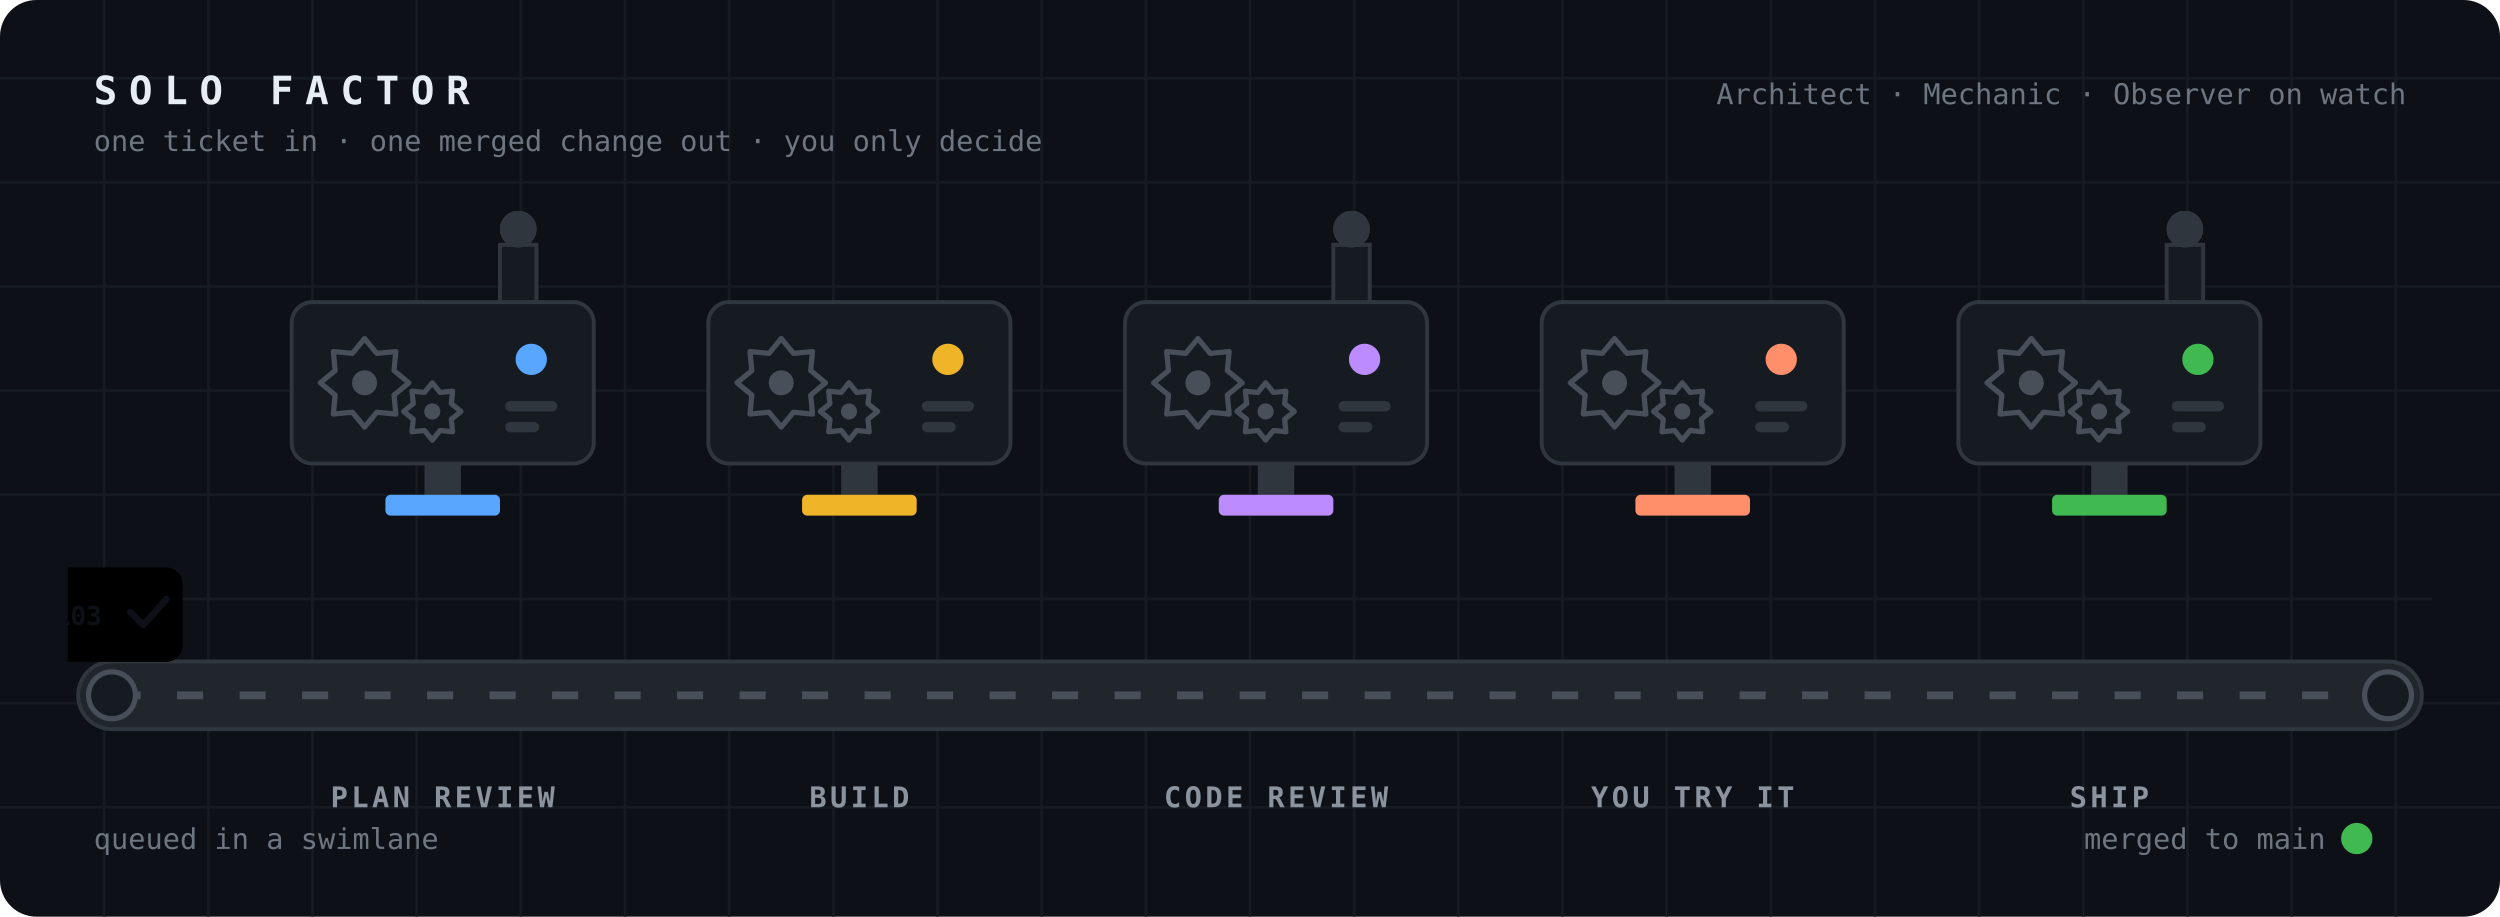
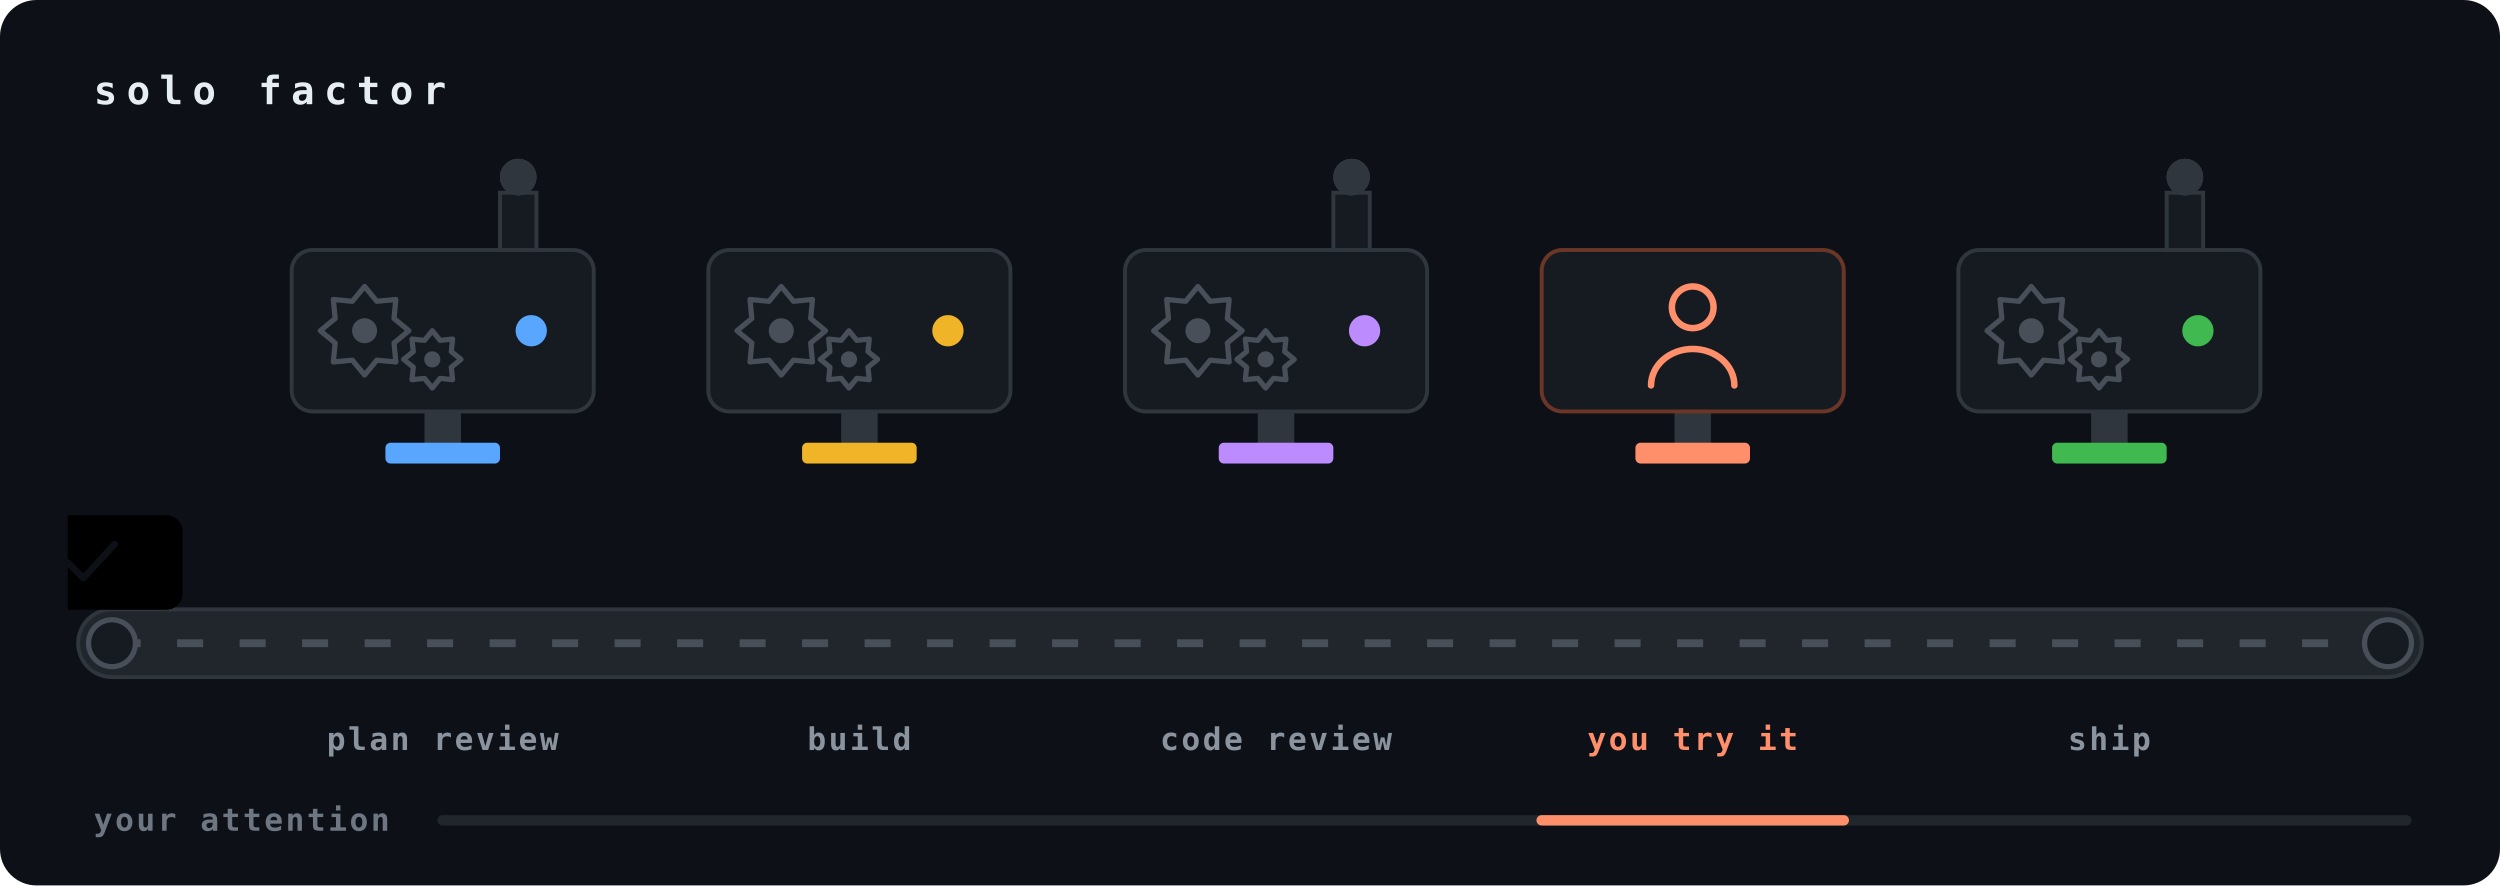
- <svg xmlns="http://www.w3.org/2000/svg" viewBox="0 0 960 352" role="img" aria-labelledby="t d">
+ <svg xmlns="http://www.w3.org/2000/svg" viewBox="0 0 960 340" role="img" aria-labelledby="t d">
  <style>
-   .bg{fill:#0d1117}.grid{stroke:#161b22;stroke-width:1}
-   .label{font:600 11px ui-monospace,SFMono-Regular,Menlo,Consolas,monospace;letter-spacing:.12em;fill:#8b949e;text-anchor:middle}
-   .small{font:500 11px ui-monospace,SFMono-Regular,Menlo,Consolas,monospace;fill:#6e7681}
-   .title{font:700 15px ui-monospace,SFMono-Regular,Menlo,Consolas,monospace;letter-spacing:.3em;fill:#e6edf3}
+   .bg{fill:#0d1117}
+   .label{font:600 12px ui-monospace,SFMono-Regular,Menlo,Consolas,monospace;letter-spacing:.08em;fill:#8b949e;text-anchor:middle}
+   .you{fill:#ff8f6b}
+   .title{font:700 15px ui-monospace,SFMono-Regular,Menlo,Consolas,monospace;letter-spacing:.24em;fill:#e6edf3}
+   .att{font:600 12px ui-monospace,SFMono-Regular,Menlo,Consolas,monospace;letter-spacing:.08em;fill:#6e7681}
  .body{fill:#161b22;stroke:#30363d;stroke-width:1.5}
  .arm{fill:#30363d}
  .belt{fill:#21262d;stroke:#30363d;stroke-width:1.5}
  .tread{fill:none;stroke:#484f58;stroke-width:3;stroke-dasharray:10 14;animation:tread 1s linear infinite}
  .wheel{fill:#161b22;stroke:#484f58;stroke-width:2}
  .gear{transform-box:fill-box;transform-origin:center;animation:spin 6s linear infinite}
  .gear.r{animation-direction:reverse;animation-duration:4s}
  .press{animation:press 4s cubic-bezier(.3,0,.2,1) infinite}
  .lamp{animation:lamp 4s linear infinite}
+   .person{fill:none;stroke:#ff8f6b;stroke-width:2.5;stroke-linecap:round;animation:wake 4s linear infinite}
  .card{animation:ride 12s linear infinite}
  .face{animation:tint 12s linear infinite}
  .tick{fill:none;stroke:#0d1117;stroke-width:2.5;stroke-linecap:round;stroke-linejoin:round;animation:tick 12s linear infinite}
-   .ctext{font:700 10px ui-monospace,SFMono-Regular,Menlo,Consolas,monospace;fill:#0d1117}
-   .puff{fill:#30363d;animation:puff 3.2s ease-out infinite}
-   .merged{animation:merged 4s ease-out infinite;transform-box:fill-box;transform-origin:center}
+   .puff{fill:#30363d;transform-box:fill-box;transform-origin:center;animation:puff 3.2s ease-out infinite}
+   .track{stroke:#21262d;stroke-width:4;stroke-linecap:round}
+   .lit{stroke:#ff8f6b;stroke-width:4;stroke-linecap:round;animation:wake 4s linear infinite}
  @keyframes tread{to{stroke-dashoffset:-24}}
  @keyframes spin{to{transform:rotate(360deg)}}
  @keyframes press{0%,100%{transform:translateY(0)}4%{transform:translateY(22px)}9%{transform:translateY(22px)}18%{transform:translateY(0)}}
  @keyframes lamp{0%{opacity:1}12%{opacity:1}30%,100%{opacity:.18}}
+   @keyframes wake{0%{opacity:1}22%{opacity:1}34%,94%{opacity:.14}100%{opacity:1}}
  @keyframes ride{from{transform:translateX(-90px)}to{transform:translateX(980px)}}
  @keyframes tint{0%,20%{fill:#8b949e}22%,35%{fill:#58a6ff}37%,50%{fill:#f0b429}52%,65%{fill:#bc8cff}67%,80%{fill:#ff8f6b}82%,100%{fill:#3fb950}}
  @keyframes tick{0%,81%{opacity:0}83%,100%{opacity:1}}
  @keyframes puff{0%{opacity:0;transform:translate(0,0) scale(.5)}15%{opacity:.9}100%{opacity:0;transform:translate(12px,-32px) scale(1.6)}}
-   @keyframes merged{0%{transform:scale(.6);opacity:.3}10%{transform:scale(1.25);opacity:1}30%,100%{transform:scale(1);opacity:.55}}
  @media (prefers-reduced-motion:reduce){*{animation-play-state:paused!important}}
</style>
-   <rect class="bg" width="960" height="352" rx="14" />
-   <line class="grid" x1="40" y1="0" x2="40" y2="352" />
-   <line class="grid" x1="80" y1="0" x2="80" y2="352" />
-   <line class="grid" x1="120" y1="0" x2="120" y2="352" />
-   <line class="grid" x1="160" y1="0" x2="160" y2="352" />
-   <line class="grid" x1="200" y1="0" x2="200" y2="352" />
-   <line class="grid" x1="240" y1="0" x2="240" y2="352" />
-   <line class="grid" x1="280" y1="0" x2="280" y2="352" />
-   <line class="grid" x1="320" y1="0" x2="320" y2="352" />
-   <line class="grid" x1="360" y1="0" x2="360" y2="352" />
-   <line class="grid" x1="400" y1="0" x2="400" y2="352" />
-   <line class="grid" x1="440" y1="0" x2="440" y2="352" />
-   <line class="grid" x1="480" y1="0" x2="480" y2="352" />
-   <line class="grid" x1="520" y1="0" x2="520" y2="352" />
-   <line class="grid" x1="560" y1="0" x2="560" y2="352" />
-   <line class="grid" x1="600" y1="0" x2="600" y2="352" />
-   <line class="grid" x1="640" y1="0" x2="640" y2="352" />
-   <line class="grid" x1="680" y1="0" x2="680" y2="352" />
-   <line class="grid" x1="720" y1="0" x2="720" y2="352" />
-   <line class="grid" x1="760" y1="0" x2="760" y2="352" />
-   <line class="grid" x1="800" y1="0" x2="800" y2="352" />
-   <line class="grid" x1="840" y1="0" x2="840" y2="352" />
-   <line class="grid" x1="880" y1="0" x2="880" y2="352" />
-   <line class="grid" x1="920" y1="0" x2="920" y2="352" />
-   <line class="grid" x1="0" y1="30" x2="960" y2="30" />
-   <line class="grid" x1="0" y1="70" x2="960" y2="70" />
-   <line class="grid" x1="0" y1="110" x2="960" y2="110" />
-   <line class="grid" x1="0" y1="150" x2="960" y2="150" />
-   <line class="grid" x1="0" y1="190" x2="960" y2="190" />
-   <line class="grid" x1="0" y1="230" x2="960" y2="230" />
-   <line class="grid" x1="0" y1="270" x2="960" y2="270" />
-   <line class="grid" x1="0" y1="310" x2="960" y2="310" />
-   <text class="title" x="36" y="40">SOLO FACTOR</text>
-   <text class="small" x="36" y="58">one ticket in · one merged change out · you only decide</text>
-   <text class="small" x="924" y="40" text-anchor="end">Architect · Mechanic · Observer on watch</text>
-   <g transform="translate(0,22)">
+   <rect class="bg" width="960" height="340" rx="14" />
+   <text class="title" x="36" y="40">solo factor</text>
+   <g transform="translate(0,2)">
    <rect class="body" x="192" y="72" width="14" height="24" />
    <circle class="puff" cx="199" cy="66" r="7" style="animation-delay:0.00s" />
    <circle class="puff" cx="199" cy="66" r="7" style="animation-delay:-1.07s" />
    <circle class="puff" cx="199" cy="66" r="7" style="animation-delay:-2.14s" />
    <rect class="arm press" x="163" y="150" width="14" height="22" style="animation-delay:-1.48s" />
    <rect class="arm press" x="148" y="168" width="44" height="8" rx="2" style="animation-delay:-1.48s;fill:#58a6ff" />
    <rect class="body" x="112" y="94" width="116" height="62" rx="8" />
    <g class="gear ">
      <polygon points="157.0,125.0 151.3,129.7 152.0,137.0 144.7,136.3 140.0,142.0 135.3,136.3 128.0,137.0 128.7,129.7 123.0,125.0 128.7,120.3 128.0,113.0 135.3,113.7 140.0,108.0 144.7,113.7 152.0,113.0 151.3,120.3" fill="none" stroke="#484f58" stroke-width="2" stroke-linejoin="round" />
      <circle cx="140" cy="125" r="4.8" fill="#484f58" />
    </g>
    <g class="gear r">
      <polygon points="177.0,136.0 173.3,139.0 173.8,143.8 169.0,143.3 166.0,147.0 163.0,143.3 158.2,143.8 158.7,139.0 155.0,136.0 158.7,133.0 158.2,128.2 163.0,128.7 166.0,125.0 169.0,128.7 173.8,128.2 173.3,133.0" fill="none" stroke="#484f58" stroke-width="2" stroke-linejoin="round" />
      <circle cx="166" cy="136" r="3.1" fill="#484f58" />
    </g>
-     <circle class="lamp" cx="204" cy="116" r="6" fill="#58a6ff" style="animation-delay:-1.48s" />
-     <rect x="194" y="132" width="20" height="4" rx="2" fill="#30363d" />
-     <rect x="194" y="140" width="13" height="4" rx="2" fill="#30363d" />
-     <text class="label" x="170" y="288">PLAN REVIEW</text>
+     <circle class="lamp" cx="204" cy="125" r="6" fill="#58a6ff" style="animation-delay:-1.48s" />
+     <text class="label" x="170" y="286">plan review</text>
    <rect class="arm press" x="323" y="150" width="14" height="22" style="animation-delay:-3.68s" />
    <rect class="arm press" x="308" y="168" width="44" height="8" rx="2" style="animation-delay:-3.68s;fill:#f0b429" />
    <rect class="body" x="272" y="94" width="116" height="62" rx="8" />
    <g class="gear ">
      <polygon points="317.0,125.0 311.3,129.7 312.0,137.0 304.7,136.3 300.0,142.0 295.3,136.3 288.0,137.0 288.7,129.7 283.0,125.0 288.7,120.3 288.0,113.0 295.3,113.7 300.0,108.0 304.7,113.7 312.0,113.0 311.3,120.3" fill="none" stroke="#484f58" stroke-width="2" stroke-linejoin="round" />
      <circle cx="300" cy="125" r="4.8" fill="#484f58" />
    </g>
    <g class="gear r">
      <polygon points="337.0,136.0 333.3,139.0 333.8,143.8 329.0,143.3 326.0,147.0 323.0,143.3 318.2,143.8 318.7,139.0 315.0,136.0 318.7,133.0 318.2,128.2 323.0,128.7 326.0,125.0 329.0,128.7 333.8,128.2 333.3,133.0" fill="none" stroke="#484f58" stroke-width="2" stroke-linejoin="round" />
      <circle cx="326" cy="136" r="3.1" fill="#484f58" />
    </g>
-     <circle class="lamp" cx="364" cy="116" r="6" fill="#f0b429" style="animation-delay:-3.68s" />
-     <rect x="354" y="132" width="20" height="4" rx="2" fill="#30363d" />
-     <rect x="354" y="140" width="13" height="4" rx="2" fill="#30363d" />
-     <text class="label" x="330" y="288">BUILD</text>
+     <circle class="lamp" cx="364" cy="125" r="6" fill="#f0b429" style="animation-delay:-3.68s" />
+     <text class="label" x="330" y="286">build</text>
    <rect class="body" x="512" y="72" width="14" height="24" />
    <circle class="puff" cx="519" cy="66" r="7" style="animation-delay:-0.80s" />
    <circle class="puff" cx="519" cy="66" r="7" style="animation-delay:-1.87s" />
    <circle class="puff" cx="519" cy="66" r="7" style="animation-delay:-2.94s" />
    <rect class="arm press" x="483" y="150" width="14" height="22" style="animation-delay:-1.89s" />
    <rect class="arm press" x="468" y="168" width="44" height="8" rx="2" style="animation-delay:-1.89s;fill:#bc8cff" />
    <rect class="body" x="432" y="94" width="116" height="62" rx="8" />
    <g class="gear ">
      <polygon points="477.0,125.0 471.3,129.7 472.0,137.0 464.7,136.3 460.0,142.0 455.3,136.3 448.0,137.0 448.7,129.7 443.0,125.0 448.7,120.3 448.0,113.0 455.3,113.7 460.0,108.0 464.7,113.7 472.0,113.0 471.3,120.3" fill="none" stroke="#484f58" stroke-width="2" stroke-linejoin="round" />
      <circle cx="460" cy="125" r="4.8" fill="#484f58" />
    </g>
    <g class="gear r">
      <polygon points="497.0,136.0 493.3,139.0 493.8,143.8 489.0,143.3 486.0,147.0 483.0,143.3 478.2,143.8 478.7,139.0 475.0,136.0 478.7,133.0 478.2,128.2 483.0,128.7 486.0,125.0 489.0,128.7 493.8,128.2 493.3,133.0" fill="none" stroke="#484f58" stroke-width="2" stroke-linejoin="round" />
      <circle cx="486" cy="136" r="3.1" fill="#484f58" />
    </g>
-     <circle class="lamp" cx="524" cy="116" r="6" fill="#bc8cff" style="animation-delay:-1.89s" />
-     <rect x="514" y="132" width="20" height="4" rx="2" fill="#30363d" />
-     <rect x="514" y="140" width="13" height="4" rx="2" fill="#30363d" />
-     <text class="label" x="490" y="288">CODE REVIEW</text>
+     <circle class="lamp" cx="524" cy="125" r="6" fill="#bc8cff" style="animation-delay:-1.89s" />
+     <text class="label" x="490" y="286">code review</text>
    <rect class="arm press" x="643" y="150" width="14" height="22" style="animation-delay:-0.09s" />
    <rect class="arm press" x="628" y="168" width="44" height="8" rx="2" style="animation-delay:-0.09s;fill:#ff8f6b" />
-     <rect class="body" x="592" y="94" width="116" height="62" rx="8" />
-     <g class="gear ">
-       <polygon points="637.0,125.0 631.3,129.7 632.0,137.0 624.7,136.3 620.0,142.0 615.3,136.3 608.0,137.0 608.7,129.7 603.0,125.0 608.7,120.3 608.0,113.0 615.3,113.7 620.0,108.0 624.7,113.7 632.0,113.0 631.3,120.3" fill="none" stroke="#484f58" stroke-width="2" stroke-linejoin="round" />
-       <circle cx="620" cy="125" r="4.8" fill="#484f58" />
+     <rect class="body" x="592" y="94" width="116" height="62" rx="8" style="stroke:#6b3626" />
+     <g class="person" style="animation-delay:-0.44s">
+       <circle cx="650" cy="116" r="8" />
+       <path d="M634 146 a16 14 0 0 1 32 0" />
    </g>
-     <g class="gear r">
-       <polygon points="657.0,136.0 653.3,139.0 653.8,143.8 649.0,143.3 646.0,147.0 643.0,143.3 638.2,143.8 638.7,139.0 635.0,136.0 638.7,133.0 638.2,128.2 643.0,128.7 646.0,125.0 649.0,128.7 653.8,128.2 653.3,133.0" fill="none" stroke="#484f58" stroke-width="2" stroke-linejoin="round" />
-       <circle cx="646" cy="136" r="3.1" fill="#484f58" />
-     </g>
-     <circle class="lamp" cx="684" cy="116" r="6" fill="#ff8f6b" style="animation-delay:-0.09s" />
-     <rect x="674" y="132" width="20" height="4" rx="2" fill="#30363d" />
-     <rect x="674" y="140" width="13" height="4" rx="2" fill="#30363d" />
-     <text class="label" x="650" y="288">YOU TRY IT</text>
+     <text class="label you" x="650" y="286">you try it</text>
    <rect class="body" x="832" y="72" width="14" height="24" />
    <circle class="puff" cx="839" cy="66" r="7" style="animation-delay:-1.60s" />
    <circle class="puff" cx="839" cy="66" r="7" style="animation-delay:-2.67s" />
    <circle class="puff" cx="839" cy="66" r="7" style="animation-delay:-3.74s" />
    <rect class="arm press" x="803" y="150" width="14" height="22" style="animation-delay:-2.30s" />
    <rect class="arm press" x="788" y="168" width="44" height="8" rx="2" style="animation-delay:-2.30s;fill:#3fb950" />
    <rect class="body" x="752" y="94" width="116" height="62" rx="8" />
    <g class="gear ">
      <polygon points="797.0,125.0 791.3,129.7 792.0,137.0 784.7,136.3 780.0,142.0 775.3,136.3 768.0,137.0 768.7,129.7 763.0,125.0 768.7,120.3 768.0,113.0 775.3,113.7 780.0,108.0 784.7,113.7 792.0,113.0 791.3,120.3" fill="none" stroke="#484f58" stroke-width="2" stroke-linejoin="round" />
      <circle cx="780" cy="125" r="4.8" fill="#484f58" />
    </g>
    <g class="gear r">
      <polygon points="817.0,136.0 813.3,139.0 813.8,143.8 809.0,143.3 806.0,147.0 803.0,143.3 798.2,143.8 798.7,139.0 795.0,136.0 798.7,133.0 798.2,128.2 803.0,128.7 806.0,125.0 809.0,128.7 813.8,128.2 813.3,133.0" fill="none" stroke="#484f58" stroke-width="2" stroke-linejoin="round" />
      <circle cx="806" cy="136" r="3.1" fill="#484f58" />
    </g>
-     <circle class="lamp" cx="844" cy="116" r="6" fill="#3fb950" style="animation-delay:-2.30s" />
-     <rect x="834" y="132" width="20" height="4" rx="2" fill="#30363d" />
-     <rect x="834" y="140" width="13" height="4" rx="2" fill="#30363d" />
-     <text class="label" x="810" y="288">SHIP</text>
+     <circle class="lamp" cx="844" cy="125" r="6" fill="#3fb950" style="animation-delay:-2.30s" />
+     <text class="label" x="810" y="286">ship</text>
    <rect class="belt" x="30" y="232" width="900" height="26" rx="13" />
    <line class="tread" x1="44" y1="245" x2="916" y2="245" />
    <circle class="wheel" cx="43" cy="245" r="9" />
    <circle class="wheel" cx="917" cy="245" r="9" />
    <g class="card" style="animation-delay:0s">
      <rect class="face" x="0" y="196" width="70" height="36" rx="6" style="animation-delay:0s" />
-       <text class="ctext" x="9" y="218">T-101</text>
-       <path class="tick" d="M50 213 l5 5 l9 -10" style="animation-delay:0s" />
+       <path class="tick" d="M26 214 l6 6 l12 -13" style="animation-delay:0s" />
    </g>
    <g class="card" style="animation-delay:-4s">
      <rect class="face" x="0" y="196" width="70" height="36" rx="6" style="animation-delay:-4s" />
-       <text class="ctext" x="9" y="218">T-102</text>
-       <path class="tick" d="M50 213 l5 5 l9 -10" style="animation-delay:-4s" />
+       <path class="tick" d="M26 214 l6 6 l12 -13" style="animation-delay:-4s" />
    </g>
    <g class="card" style="animation-delay:-8s">
      <rect class="face" x="0" y="196" width="70" height="36" rx="6" style="animation-delay:-8s" />
-       <text class="ctext" x="9" y="218">T-103</text>
-       <path class="tick" d="M50 213 l5 5 l9 -10" style="animation-delay:-8s" />
+       <path class="tick" d="M26 214 l6 6 l12 -13" style="animation-delay:-8s" />
    </g>
    <rect class="bg" x="0" y="186" width="26" height="52" />
    <rect class="bg" x="934" y="186" width="26" height="52" />
-     <circle class="merged" cx="905" cy="300" r="6" fill="#3fb950" style="animation-delay:-2.2s" />
-     <text class="small" x="893" y="304" text-anchor="end">merged to main</text>
-     <text class="small" x="36" y="304">queued in a swimlane</text>
+     <text class="att" x="36" y="317">your attention</text>
+     <line class="track" x1="170" y1="313" x2="924" y2="313" />
+     <line class="lit" x1="592" y1="313" x2="708" y2="313" style="animation-delay:-0.44s" />
  </g>
</svg>
